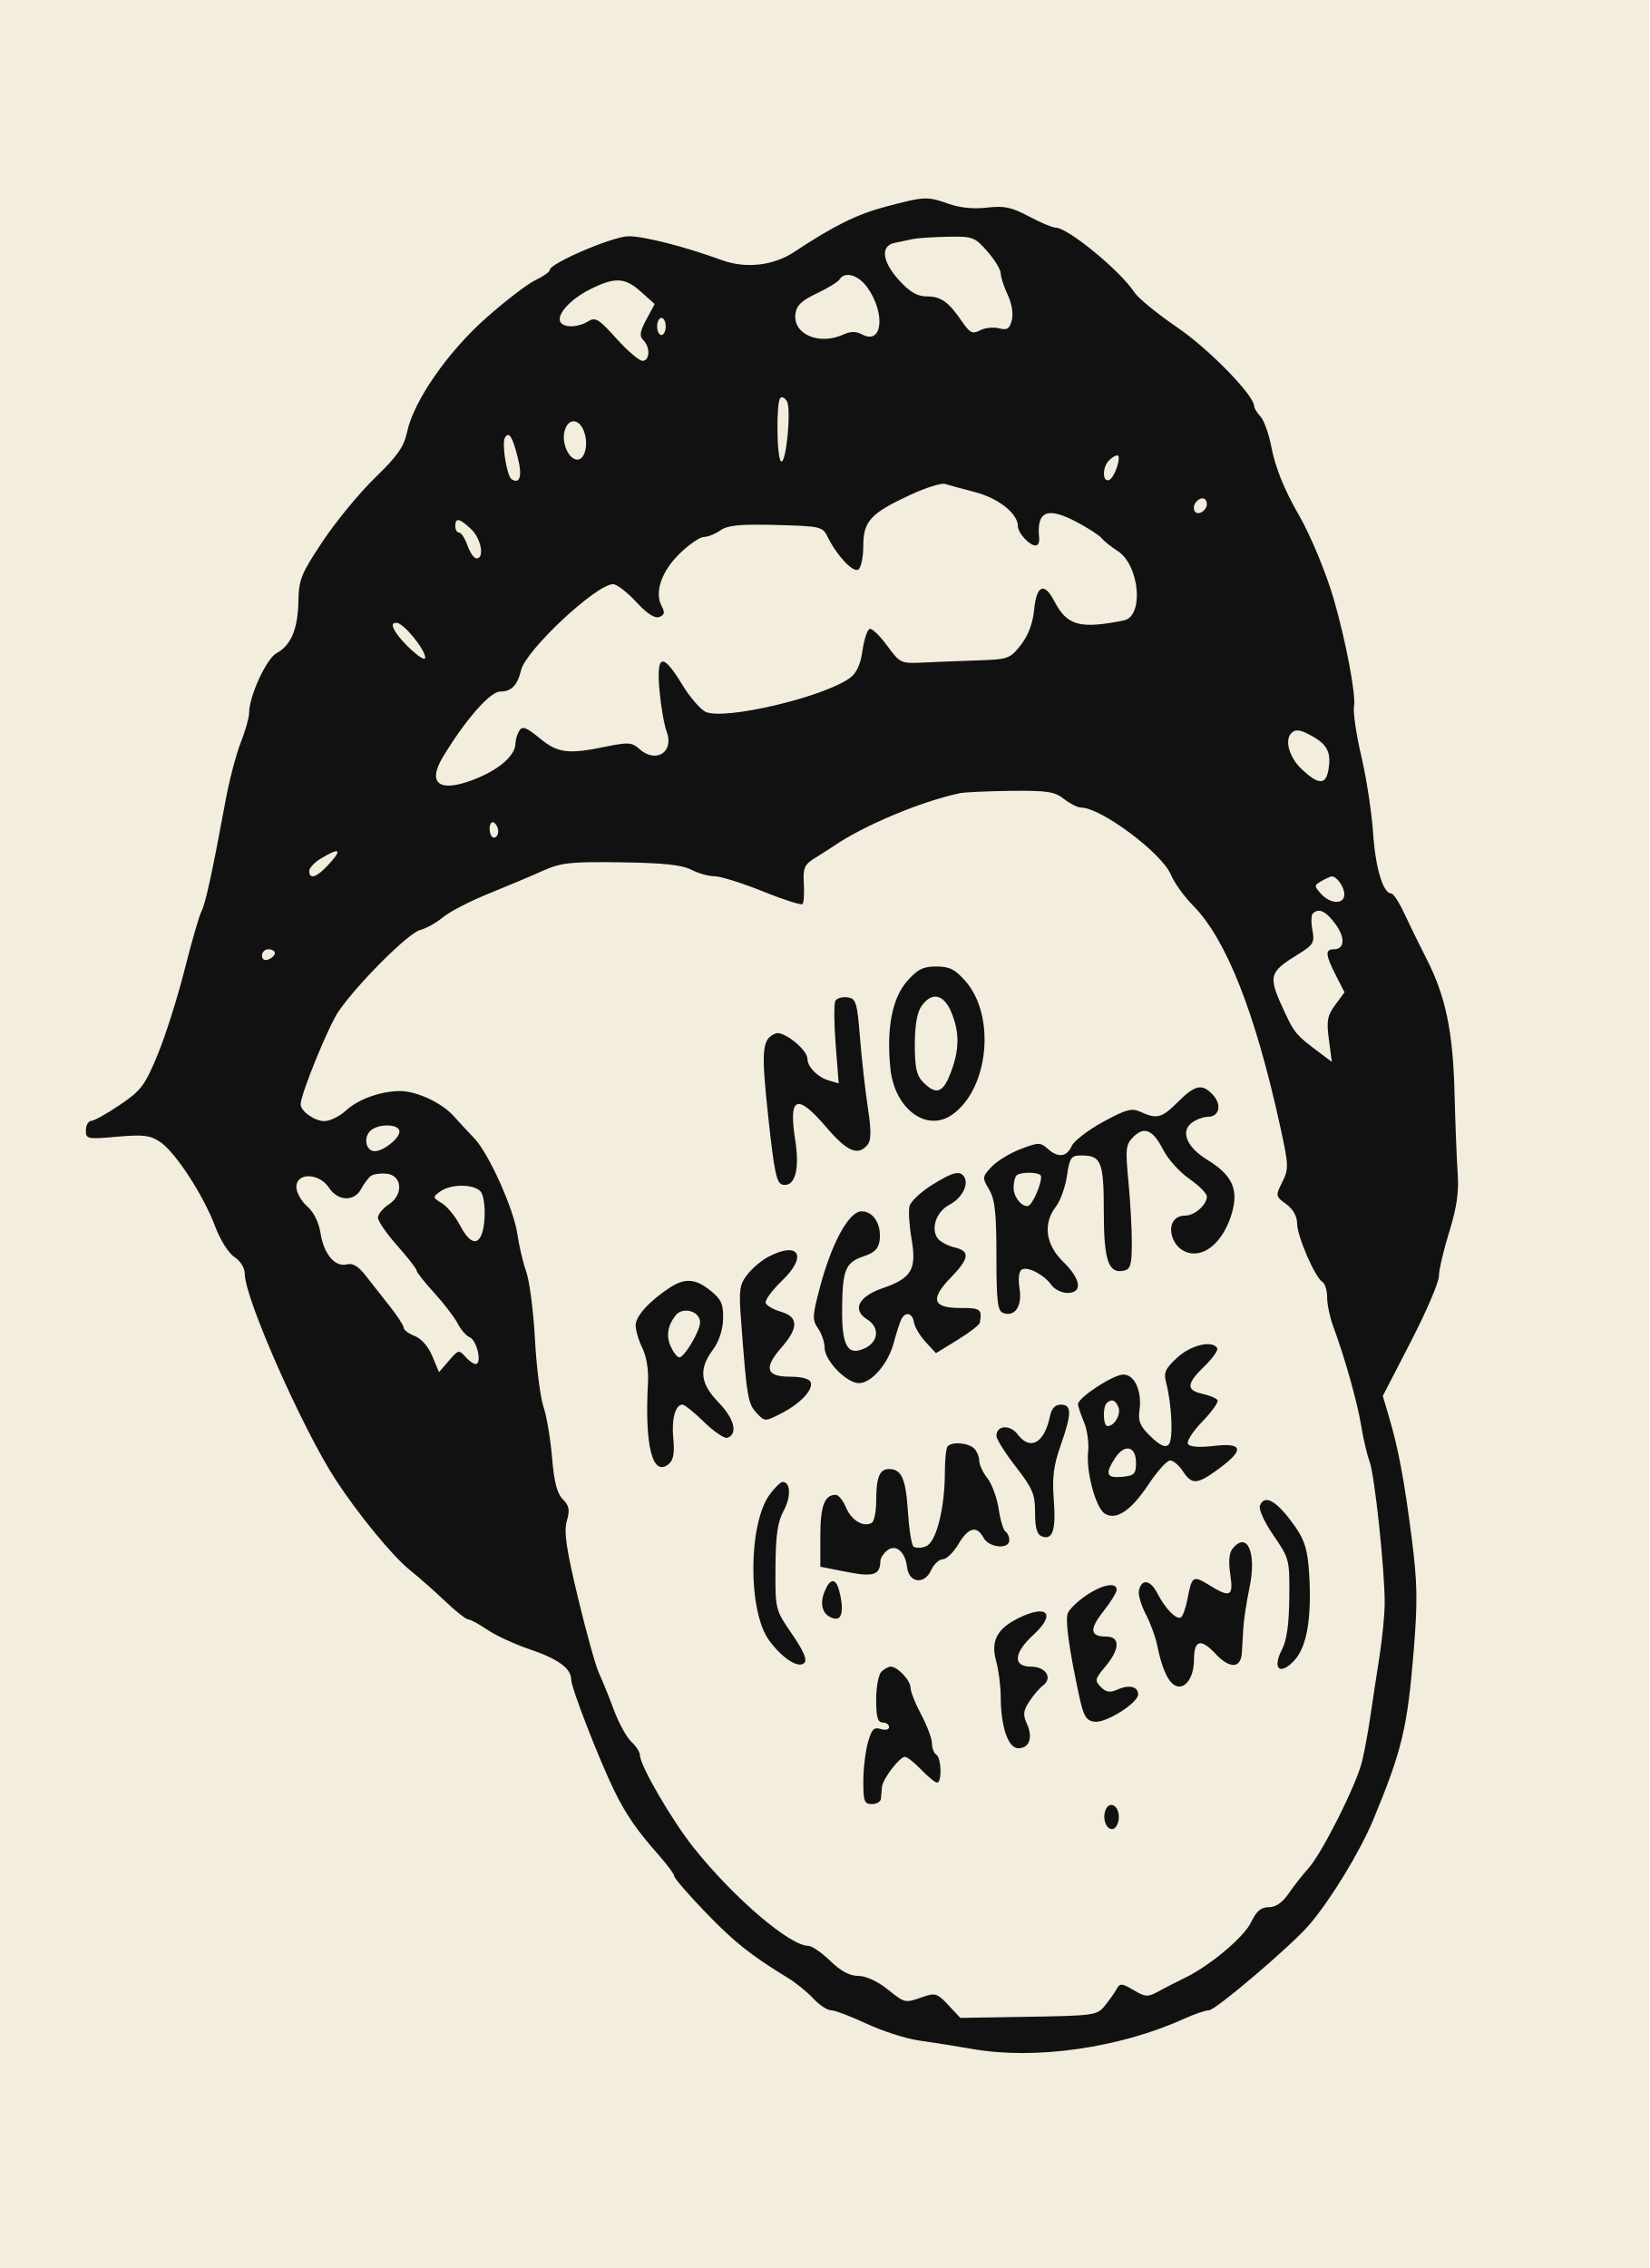
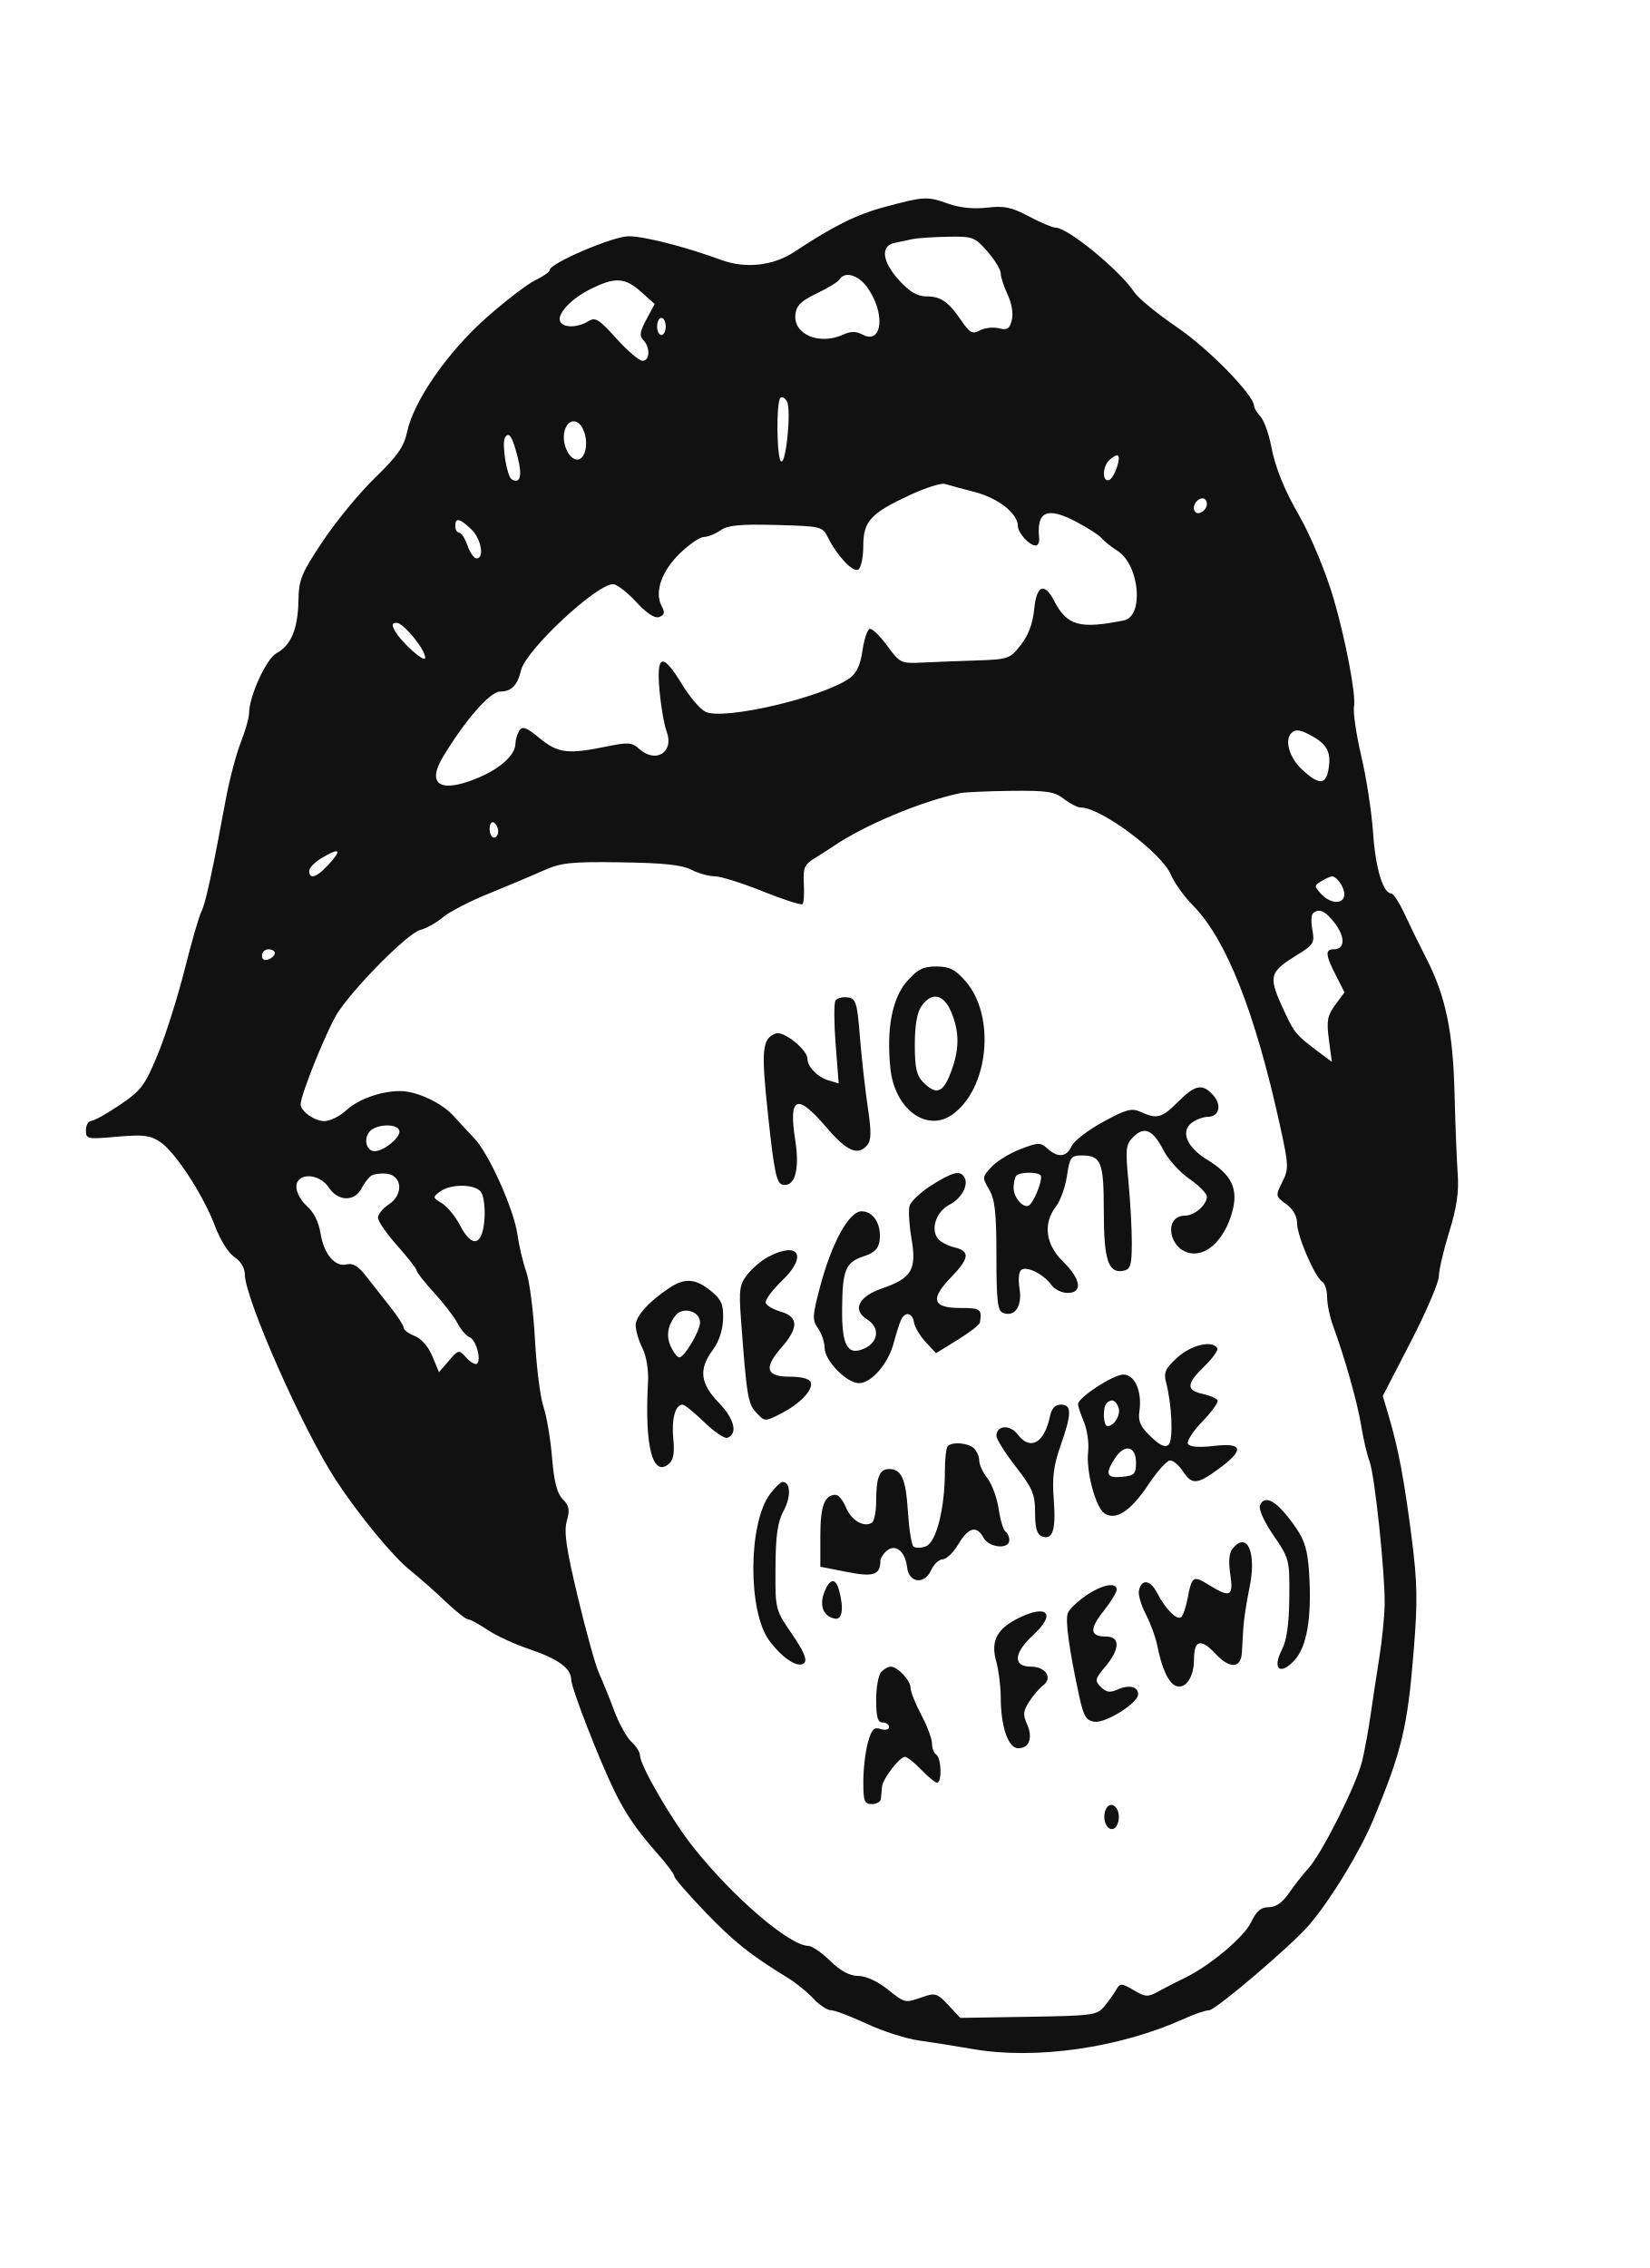
<svg xmlns="http://www.w3.org/2000/svg" viewBox="0 0 384 528" role="img">
-   <rect width="384" height="528" fill="#f2eddc" />
  <path d="M 206.240 48.106 C 199.542 49.882, 194.073 52.587, 184.960 58.632 C 180.081 61.869, 173.625 62.595, 168 60.539 C 159.463 57.419, 150.015 55, 146.368 55 C 142.740 55, 128 61.302, 128 62.852 C 128 63.280, 126.491 64.349, 124.646 65.229 C 122.801 66.109, 117.643 70.065, 113.183 74.020 C 104.183 82.002, 96.324 93.344, 94.782 100.573 C 94.048 104.016, 92.525 106.192, 87.345 111.201 C 83.762 114.665, 78.299 121.293, 75.204 125.929 C 70.125 133.538, 69.568 134.901, 69.480 139.929 C 69.368 146.399, 67.750 150.261, 64.400 152.053 C 62.021 153.327, 58 162.088, 58 166 C 58 167.059, 57.122 170.153, 56.049 172.876 C 54.976 175.598, 53.406 181.577, 52.560 186.163 C 49.471 202.902, 47.829 210.451, 46.899 212.189 C 46.376 213.166, 44.614 219.261, 42.984 225.733 C 41.354 232.205, 38.535 241.099, 36.719 245.497 C 33.749 252.691, 32.869 253.865, 27.959 257.193 C 24.956 259.227, 21.938 260.916, 21.250 260.946 C 20.563 260.976, 20 261.962, 20 263.138 C 20 265.184, 20.310 265.248, 27.250 264.633 C 33.328 264.095, 34.948 264.288, 37.271 265.829 C 40.803 268.173, 47.376 278.258, 50.079 285.481 C 51.268 288.659, 53.208 291.746, 54.584 292.647 C 56.030 293.594, 57 295.195, 57 296.634 C 57 302.243, 70.491 332.765, 78.157 344.500 C 83.449 352.600, 91.486 362.375, 95.464 365.548 C 97.499 367.171, 101.174 370.412, 103.629 372.750 C 106.084 375.087, 108.502 377, 109.002 377 C 109.502 377, 111.510 378.085, 113.464 379.411 C 115.418 380.737, 119.784 382.757, 123.166 383.899 C 129.953 386.191, 133 388.406, 133 391.049 C 133 392.938, 139.537 409.772, 143.061 416.958 C 145.739 422.417, 148.353 426.207, 153.250 431.728 C 155.312 434.053, 157 436.335, 157 436.800 C 157 437.264, 160.262 441.032, 164.250 445.174 C 170.936 452.117, 174.670 455.089, 183.554 460.537 C 185.381 461.657, 188.007 463.794, 189.390 465.287 C 190.773 466.779, 192.620 468, 193.494 468 C 194.368 468, 198.102 469.412, 201.792 471.138 C 205.481 472.863, 210.975 474.621, 214 475.044 C 217.025 475.467, 222.650 476.361, 226.500 477.030 C 241.169 479.580, 260.743 476.764, 275.777 469.941 C 278.129 468.874, 280.708 468, 281.508 468 C 283.009 468, 300.730 452.900, 304.783 448.166 C 309.862 442.237, 316.673 431.049, 319.801 423.500 C 326.416 407.538, 327.701 402.170, 329.138 384.500 C 330.096 372.710, 330.024 368.527, 328.679 358 C 326.956 344.521, 325.584 337.226, 323.366 329.744 L 321.956 324.989 328.478 312.355 C 332.065 305.406, 335.007 298.546, 335.015 297.110 C 335.023 295.675, 336.107 291.035, 337.422 286.800 C 339.164 281.192, 339.702 277.523, 339.402 273.300 C 339.175 270.110, 338.842 261.650, 338.662 254.500 C 338.299 240.055, 336.583 231.867, 332.079 223.093 C 330.500 220.017, 328.221 215.363, 327.015 212.750 C 325.809 210.137, 324.423 208, 323.936 208 C 322.022 208, 320.250 202.094, 319.695 193.866 C 319.375 189.117, 318.142 181.095, 316.955 176.038 C 315.768 170.981, 315.004 165.758, 315.258 164.430 C 315.751 161.849, 313.359 149.198, 310.533 139.447 C 308.794 133.446, 305.129 124.607, 302.470 120 C 299.003 113.994, 296.911 108.804, 295.981 103.902 C 295.432 101.007, 294.312 97.897, 293.492 96.991 C 292.671 96.084, 292 94.987, 292 94.552 C 292 92.034, 281.466 81.245, 274.113 76.230 C 269.500 73.085, 265 69.403, 264.113 68.047 C 260.821 63.019, 248.625 53, 245.795 53 C 245.074 53, 242.271 51.822, 239.565 50.382 C 235.509 48.222, 233.800 47.864, 229.818 48.335 C 226.754 48.698, 223.482 48.376, 220.868 47.454 C 215.837 45.678, 215.312 45.702, 206.240 48.106 M 212.500 55.655 C 211.400 55.888, 209.488 56.294, 208.250 56.558 C 204.920 57.268, 205.398 60.952, 209.385 65.305 C 211.809 67.951, 213.600 69, 215.694 69 C 219.071 69, 220.814 70.219, 223.912 74.749 C 225.819 77.536, 226.423 77.844, 228.161 76.914 C 229.275 76.318, 231.259 76.099, 232.571 76.428 C 234.521 76.918, 235.070 76.568, 235.588 74.506 C 235.963 73.011, 235.565 70.604, 234.610 68.591 C 233.725 66.725, 233 64.494, 233 63.634 C 233 62.773, 231.603 60.479, 229.896 58.535 C 226.945 55.173, 226.491 55.006, 220.646 55.116 C 217.266 55.180, 213.600 55.422, 212.500 55.655 M 195.467 65.053 C 195.109 65.633, 192.720 67.099, 190.158 68.312 C 186.566 70.013, 185.430 71.123, 185.193 73.162 C 184.649 77.843, 190.750 80.438, 196.326 77.897 C 198.068 77.103, 199.314 77.098, 200.769 77.876 C 205.451 80.382, 206.244 72.960, 201.940 66.916 C 199.859 63.993, 196.686 63.080, 195.467 65.053 M 137.235 67.434 C 132.700 69.734, 129.481 73.351, 130.501 75.002 C 131.340 76.359, 134.611 76.260, 136.937 74.807 C 138.615 73.760, 139.417 74.248, 143.516 78.807 C 146.084 81.663, 148.819 84, 149.593 84 C 151.321 84, 151.445 80.845, 149.782 79.182 C 148.825 78.225, 148.979 77.195, 150.500 74.371 L 152.435 70.778 149.202 67.889 C 145.450 64.537, 143.123 64.449, 137.235 67.434 M 153 76 C 153 77.100, 153.450 78, 154 78 C 154.550 78, 155 77.100, 155 76 C 155 74.900, 154.550 74, 154 74 C 153.450 74, 153 74.900, 153 76 M 181.695 92.639 C 180.689 93.645, 180.840 106.783, 181.864 107.416 C 183.033 108.138, 184.281 95.324, 183.226 93.439 C 182.766 92.617, 182.077 92.257, 181.695 92.639 M 131.434 100.407 C 130.734 103.197, 132.455 107, 134.419 107 C 136.231 107, 137.082 103.347, 135.959 100.393 C 134.785 97.306, 132.210 97.314, 131.434 100.407 M 117.579 101.873 C 116.771 103.180, 118.003 110.884, 119.131 111.581 C 121.077 112.784, 121.643 110.813, 120.569 106.580 C 119.308 101.615, 118.512 100.362, 117.579 101.873 M 258.200 107.200 C 256.644 108.756, 256.641 112.286, 258.195 111.768 C 259.500 111.333, 261.274 106, 260.114 106 C 259.721 106, 258.860 106.540, 258.200 107.200 M 212 115.181 C 202.689 119.489, 201 121.322, 201 127.115 C 201 129.737, 200.476 132.206, 199.834 132.602 C 198.605 133.362, 194.850 129.356, 192.707 125 C 191.524 122.594, 191.073 122.489, 180.707 122.216 C 172.297 121.994, 169.455 122.268, 167.745 123.466 C 166.541 124.310, 164.809 125, 163.898 125 C 162.987 125, 160.457 126.732, 158.276 128.848 C 154.027 132.972, 152.333 137.884, 154.052 141.097 C 154.854 142.595, 154.730 143.166, 153.503 143.637 C 152.454 144.040, 150.632 142.851, 148.113 140.123 C 146.020 137.855, 143.604 136, 142.743 136 C 138.854 136, 122.476 151.299, 121.332 156 C 120.458 159.593, 119.080 161, 116.436 161 C 114.113 161, 108.363 167.565, 103.177 176.137 C 99.152 182.789, 102.645 184.796, 111.579 180.966 C 116.662 178.787, 119.991 175.683, 120.015 173.097 C 120.024 172.219, 120.430 170.869, 120.919 170.097 C 121.634 168.968, 122.550 169.308, 125.631 171.847 C 129.881 175.350, 132.240 175.648, 141.149 173.808 C 146.231 172.759, 147.142 172.818, 148.788 174.308 C 152.715 177.862, 157.046 175.122, 155.201 170.251 C 154.628 168.738, 153.886 164.463, 153.552 160.750 C 152.785 152.230, 154.267 151.838, 158.823 159.355 C 160.608 162.300, 163.076 165.169, 164.309 165.731 C 168.677 167.721, 191.615 162.338, 197.850 157.859 C 199.436 156.719, 200.344 154.757, 200.818 151.442 C 201.194 148.815, 201.951 146.546, 202.500 146.399 C 203.050 146.252, 204.874 148.015, 206.553 150.316 C 209.490 154.341, 209.795 154.491, 214.553 154.258 C 217.274 154.125, 223 153.900, 227.277 153.758 C 234.789 153.509, 235.145 153.385, 237.685 150.142 C 239.428 147.916, 240.473 145.134, 240.784 141.892 C 241.330 136.215, 243.150 135.456, 245.469 139.939 C 248.432 145.669, 251.417 146.498, 261.670 144.438 C 266.409 143.486, 265.331 131.536, 260.211 128.261 C 258.720 127.308, 257.050 125.973, 256.500 125.295 C 255.950 124.617, 253.312 122.910, 250.638 121.500 C 243.811 117.902, 241.310 118.981, 241.948 125.250 C 242.046 126.213, 241.680 127, 241.134 127 C 239.679 127, 237 124.074, 237 122.484 C 237 119.573, 232.444 115.962, 227 114.560 C 223.975 113.780, 220.825 112.925, 220 112.658 C 219.175 112.392, 215.575 113.527, 212 115.181 M 278.667 116.667 C 277.382 117.951, 277.996 119.939, 279.500 119.362 C 280.325 119.045, 281 118.159, 281 117.393 C 281 115.923, 279.788 115.545, 278.667 116.667 M 106 122.500 C 106 123.325, 106.406 124, 106.902 124 C 107.398 124, 108.275 125.350, 108.850 127 C 109.425 128.650, 110.369 130, 110.948 130 C 112.883 130, 112.028 125.375, 109.686 123.174 C 106.964 120.618, 106 120.441, 106 122.500 M 91.879 146.750 C 93.356 149.474, 99 154.523, 99 153.120 C 99 151.181, 93.935 145, 92.346 145 C 91.302 145, 91.179 145.460, 91.879 146.750 M 300.667 170.667 C 299.025 172.308, 300.206 176.390, 303.106 179.099 C 306.945 182.686, 308.620 182.768, 309.264 179.400 C 310.005 175.522, 309.171 173.532, 306.024 171.674 C 302.960 169.863, 301.706 169.628, 300.667 170.667 M 223.500 184.657 C 214.382 186.593, 201.133 192.151, 194 197.031 C 193.175 197.595, 191.244 198.832, 189.708 199.779 C 187.282 201.275, 186.948 202.052, 187.157 205.717 C 187.290 208.037, 187.153 210.180, 186.854 210.479 C 186.555 210.779, 182.390 209.443, 177.599 207.512 C 172.808 205.580, 167.766 204, 166.394 204 C 165.023 204, 162.568 203.311, 160.938 202.468 C 158.775 201.349, 154.364 200.887, 144.581 200.754 C 132.744 200.592, 130.622 200.824, 126.343 202.744 C 123.679 203.939, 117.982 206.341, 113.682 208.080 C 109.383 209.820, 104.627 212.284, 103.115 213.557 C 101.603 214.829, 99.224 216.157, 97.828 216.507 C 95.075 217.198, 83.166 229.089, 78.782 235.525 C 76.452 238.945, 70 254.784, 70 257.082 C 70 258.701, 73.239 261, 75.520 261 C 76.827 261, 79.106 259.879, 80.584 258.510 C 83.394 255.905, 88.658 254.015, 93.128 254.006 C 96.986 253.997, 102.851 256.723, 105.608 259.804 C 106.934 261.287, 109.109 263.632, 110.442 265.015 C 113.798 268.500, 119.637 281.506, 120.463 287.333 C 120.839 289.992, 121.771 293.935, 122.534 296.096 C 123.296 298.256, 124.204 305.306, 124.552 311.762 C 124.900 318.218, 125.793 325.300, 126.536 327.500 C 127.280 329.700, 128.181 335.030, 128.538 339.344 C 129.008 345.014, 129.701 347.701, 131.040 349.040 C 132.539 350.539, 132.717 351.500, 131.974 354.089 C 131.258 356.586, 131.825 360.492, 134.557 371.894 C 136.482 379.927, 138.685 387.850, 139.453 389.500 C 140.221 391.150, 141.792 395.026, 142.945 398.114 C 144.098 401.202, 145.932 404.534, 147.021 405.519 C 148.109 406.504, 149 407.900, 149 408.622 C 149 410.995, 156.405 423.741, 161.500 430.138 C 170.757 441.761, 183.883 453, 188.200 453 C 189.021 453, 191.315 454.575, 193.297 456.500 C 195.741 458.874, 197.838 460, 199.813 460 C 201.543 460, 204.257 461.218, 206.500 463 C 210.796 466.414, 210.625 466.375, 214.856 464.900 C 217.744 463.894, 218.247 464.053, 220.801 466.787 L 223.590 469.773 239.482 469.515 C 254.681 469.269, 255.454 469.158, 257.226 466.969 C 258.246 465.710, 259.481 463.965, 259.973 463.090 C 260.780 461.652, 261.159 461.673, 263.931 463.305 C 266.722 464.950, 267.242 464.975, 269.748 463.591 C 271.262 462.756, 273.939 461.385, 275.697 460.545 C 281.600 457.725, 289.623 451.014, 291.303 447.492 C 292.535 444.907, 293.604 444, 295.416 444 C 297.054 444, 298.601 442.925, 300.093 440.750 C 301.319 438.962, 303.349 436.375, 304.604 435 C 307.792 431.507, 315.869 415.414, 317.151 410 C 317.738 407.525, 318.605 402.800, 319.079 399.500 C 319.553 396.200, 320.477 390.125, 321.133 386 C 321.789 381.875, 322.357 376.250, 322.395 373.500 C 322.497 366.226, 320.069 343.308, 318.866 340.178 C 318.299 338.705, 317.435 335.025, 316.945 332 C 316.064 326.550, 313.095 315.996, 310.399 308.730 C 309.629 306.656, 309 303.645, 309 302.039 C 309 300.432, 308.504 298.811, 307.897 298.436 C 306.166 297.367, 302.021 287.788, 302.010 284.833 C 302.004 283.138, 301.075 281.493, 299.460 280.317 C 296.973 278.505, 296.954 278.399, 298.558 275.184 C 300.103 272.088, 300.068 271.321, 297.951 261.701 C 292.198 235.557, 285.465 218.576, 277.773 210.809 C 275.723 208.740, 273.402 205.503, 272.614 203.618 C 270.509 198.582, 256.323 188, 251.675 188 C 250.902 188, 249.126 187.100, 247.727 186 C 245.548 184.286, 243.779 184.017, 235.342 184.116 C 229.929 184.180, 224.600 184.423, 223.500 184.657 M 114 192.941 C 114 194.073, 114.450 195, 115 195 C 115.550 195, 116 194.352, 116 193.559 C 116 192.766, 115.550 191.840, 115 191.500 C 114.450 191.160, 114 191.809, 114 192.941 M 74.752 199.841 C 73.240 200.754, 72.003 202.063, 72.002 202.750 C 71.998 205.096, 74.141 204.105, 77.405 200.250 C 79.617 197.638, 78.650 197.489, 74.752 199.841 M 307.677 205.121 C 305.947 206.127, 305.942 206.279, 307.582 208.091 C 309.792 210.532, 313 210.597, 313 208.200 C 313 206.484, 311.218 203.966, 310.050 204.030 C 309.748 204.047, 308.680 204.538, 307.677 205.121 M 305.655 212.678 C 305.282 213.052, 305.245 214.791, 305.574 216.544 C 306.110 219.398, 305.795 219.963, 302.559 221.963 C 295.244 226.484, 295.111 227.055, 299.285 236 C 301.373 240.474, 301.946 241.126, 307.298 245.118 L 310.096 247.205 309.410 242.034 C 308.828 237.643, 309.050 236.424, 310.886 233.940 L 313.048 231.015 311.024 227.048 C 308.600 222.296, 308.494 221, 310.531 221 C 313.114 221, 313.278 218.296, 310.893 215.069 C 308.675 212.069, 307.020 211.314, 305.655 212.678 M 61 222.469 C 61 223.363, 61.586 223.712, 62.500 223.362 C 63.325 223.045, 64 222.384, 64 221.893 C 64 221.402, 63.325 221, 62.500 221 C 61.675 221, 61 221.661, 61 222.469 M 211.182 228.445 C 207.718 232.391, 206.361 239.516, 207.314 248.751 C 208.283 258.143, 215.709 263.693, 221.695 259.501 C 230.203 253.542, 231.902 236.514, 224.797 228.421 C 222.368 225.656, 221.066 225, 218 225 C 214.929 225, 213.632 225.656, 211.182 228.445 M 194.521 232.966 C 194.154 233.560, 194.173 238.136, 194.564 243.134 L 195.275 252.222 192.888 251.510 C 190.345 250.752, 188 248.346, 188 246.496 C 188 244.385, 182.415 239.904, 180.635 240.587 C 177.400 241.828, 177.177 244.273, 178.871 259.990 C 180.276 273.038, 180.810 275.532, 182.259 275.811 C 185.083 276.355, 186.231 272.294, 185.168 265.517 C 183.547 255.182, 185.510 254.369, 192.456 262.500 C 197.218 268.074, 199.784 269.170, 201.952 266.557 C 202.865 265.457, 202.889 263.378, 202.052 257.807 C 201.448 253.788, 200.627 246.450, 200.227 241.500 C 199.566 233.314, 199.305 232.472, 197.344 232.193 C 196.159 232.024, 194.888 232.372, 194.521 232.966 M 214.557 234.223 C 213.520 235.703, 213 238.707, 213 243.223 C 213 248.667, 213.393 250.393, 215 252 C 218.005 255.005, 219.557 254.448, 221.364 249.717 C 223.402 244.382, 223.437 240.290, 221.487 235.622 C 219.723 231.401, 216.928 230.837, 214.557 234.223 M 274.300 256.500 C 270.510 260.290, 269.397 260.594, 265.617 258.872 C 263.487 257.901, 262.258 258.224, 256.820 261.189 C 253.344 263.084, 250.056 265.617, 249.513 266.817 C 248.344 269.403, 246.331 269.610, 243.885 267.396 C 242.257 265.922, 241.747 265.931, 237.629 267.504 C 235.163 268.446, 232.123 270.305, 230.873 271.635 C 228.678 273.972, 228.659 274.152, 230.300 276.931 C 231.658 279.230, 232 282.348, 232 292.436 C 232 302.785, 232.273 305.168, 233.513 305.643 C 236.264 306.699, 238.042 304.113, 237.385 300.009 C 237.023 297.742, 237.216 295.985, 237.872 295.579 C 239.233 294.738, 243.077 296.722, 244.807 299.159 C 245.525 300.171, 247.213 301, 248.557 301 C 252.159 301, 251.691 297.768, 247.500 293.697 C 243.428 289.742, 242.797 284.813, 245.859 280.885 C 246.882 279.573, 248.035 276.363, 248.421 273.750 C 249.062 269.410, 249.359 269, 251.861 269 C 256.408 269, 257 270.498, 257 282.009 C 257 293.346, 258.051 296.528, 261.566 295.837 C 263.217 295.513, 263.503 294.582, 263.523 289.479 C 263.535 286.190, 263.181 279.703, 262.737 275.063 C 262.004 267.409, 262.110 266.446, 263.881 264.674 C 266.435 262.121, 268.456 263.013, 270.879 267.763 C 271.962 269.886, 274.682 272.894, 276.924 274.447 C 279.166 276.001, 281 277.854, 281 278.565 C 281 280.475, 278.133 283, 275.964 283 C 270.680 283, 272.163 291.264, 277.542 291.796 C 281.336 292.171, 285.165 288.259, 286.867 282.268 C 288.409 276.842, 286.835 273.501, 281.091 270 C 276.283 267.070, 274.768 263.374, 277.544 261.344 C 278.555 260.605, 280.210 260, 281.223 260 C 283.865 260, 284.542 257.257, 282.466 254.963 C 279.956 252.189, 278.299 252.501, 274.300 256.500 M 86.011 263.487 C 84.577 265.215, 85.339 268, 87.246 268 C 89.276 268, 93 265.051, 93 263.443 C 93 261.503, 87.629 261.537, 86.011 263.487 M 86.400 273.741 C 85.795 274.158, 84.766 275.512, 84.115 276.750 C 82.504 279.809, 78.676 279.681, 76.592 276.500 C 74.327 273.043, 69 272.916, 69 276.320 C 69 277.595, 70.118 279.612, 71.485 280.800 C 73.038 282.150, 74.220 284.526, 74.637 287.133 C 75.416 292.006, 78.025 295.068, 80.784 294.346 C 82.120 293.997, 83.454 294.793, 85.108 296.928 C 86.424 298.626, 88.963 301.854, 90.750 304.102 C 92.537 306.350, 94 308.608, 94 309.119 C 94 309.631, 95.147 310.486, 96.548 311.018 C 98.075 311.599, 99.722 313.483, 100.656 315.719 L 102.215 319.451 104.508 316.786 C 106.754 314.174, 106.834 314.159, 108.534 316.037 C 109.487 317.091, 110.597 317.749, 111 317.500 C 112.180 316.771, 110.866 311.886, 109.331 311.297 C 108.558 311, 107.309 309.564, 106.554 308.105 C 105.800 306.646, 103.342 303.438, 101.091 300.977 C 98.841 298.515, 97 296.178, 97 295.784 C 97 295.389, 94.975 292.787, 92.500 290 C 90.025 287.213, 88 284.284, 88 283.490 C 88 282.696, 89.148 281.294, 90.552 280.374 C 94.004 278.112, 93.656 273.620, 90 273.241 C 88.625 273.098, 87.005 273.323, 86.400 273.741 M 216.889 275.934 C 214.353 277.528, 212.048 279.709, 211.767 280.781 C 211.487 281.854, 211.696 285.279, 212.233 288.393 C 213.465 295.543, 212.280 297.563, 205.481 299.906 C 199.834 301.852, 198.331 304.941, 201.937 307.193 C 204.891 309.037, 204.565 312.421, 201.291 313.913 C 197.318 315.723, 195.983 313.331, 196.070 304.559 C 196.160 295.594, 196.866 293.891, 201.079 292.480 C 203.652 291.618, 204.577 290.685, 204.812 288.717 C 205.251 285.023, 203.359 282, 200.607 282 C 197.658 282, 193.627 289.370, 190.875 299.795 C 189.134 306.387, 189.096 307.299, 190.475 309.267 C 191.314 310.465, 192 312.505, 192 313.799 C 192 316.733, 197.120 322, 199.971 322 C 202.909 322, 206.797 317.503, 208.098 312.598 C 208.696 310.344, 209.481 307.903, 209.843 307.173 C 210.805 305.230, 212.453 305.622, 212.809 307.878 C 212.979 308.954, 214.200 311.003, 215.523 312.430 L 217.928 315.026 222.964 311.927 C 225.734 310.223, 228.067 308.417, 228.150 307.914 C 228.669 304.754, 228.324 304.500, 223.525 304.500 C 217.112 304.500, 216.507 302.439, 221.431 297.368 C 225.716 292.956, 225.916 291.251, 222.250 290.399 C 220.738 290.048, 219 289.139, 218.389 288.379 C 216.600 286.155, 217.980 282.062, 221.053 280.473 C 223.924 278.988, 225.620 275.812, 224.506 274.009 C 223.515 272.407, 221.824 272.834, 216.889 275.934 M 236.667 273.667 C 236.300 274.033, 236 275.328, 236 276.544 C 236 279.084, 238.690 281.782, 239.852 280.408 C 241.267 278.735, 242.873 274.206, 242.266 273.600 C 241.456 272.790, 237.496 272.837, 236.667 273.667 M 102.503 277.374 C 100.687 278.702, 100.701 278.795, 102.895 280.124 C 104.144 280.881, 106.053 283.216, 107.136 285.313 C 109.934 290.732, 112.402 290.014, 112.808 283.663 C 112.980 280.969, 112.596 278.218, 111.936 277.422 C 110.432 275.611, 104.953 275.583, 102.503 277.374 M 178.798 292.638 C 177.311 293.422, 175.162 295.250, 174.021 296.700 C 172.198 299.017, 172.015 300.255, 172.509 306.918 C 173.860 325.138, 174.125 326.757, 176.106 328.884 C 178.066 330.987, 178.102 330.989, 181.789 329.107 C 186.278 326.816, 189.364 323.586, 188.763 321.808 C 188.489 320.997, 186.656 320.500, 183.936 320.500 C 178.345 320.500, 177.754 318.488, 181.945 313.715 C 185.967 309.135, 185.931 306.556, 181.828 305.380 C 180.084 304.879, 178.485 303.954, 178.275 303.324 C 178.064 302.693, 179.776 300.367, 182.079 298.155 C 188.110 292.359, 186.013 288.832, 178.798 292.638 M 156 299.739 C 151.192 302.883, 148 306.392, 148 308.533 C 148 309.721, 148.707 312.111, 149.572 313.843 C 150.505 315.715, 151.036 318.924, 150.879 321.747 C 150.051 336.616, 151.916 343.975, 155.713 340.823 C 156.795 339.926, 157.088 338.267, 156.763 334.886 C 156.325 330.327, 157.239 327, 158.929 327 C 159.385 327, 161.642 328.828, 163.944 331.062 C 166.246 333.296, 168.663 334.948, 169.315 334.733 C 171.864 333.895, 171.015 330.322, 167.377 326.576 C 163.006 322.076, 162.626 318.777, 165.959 314.269 C 167.400 312.320, 168.292 309.640, 168.360 307.058 C 168.449 303.639, 167.966 302.538, 165.484 300.510 C 162.009 297.671, 159.479 297.465, 156 299.739 M 157.278 306.250 C 155.421 308.649, 155.062 311.042, 156.187 313.512 C 156.811 314.880, 157.705 316, 158.175 316 C 159.358 316, 162.992 309.863, 162.996 307.857 C 163.002 305.235, 158.945 304.095, 157.278 306.250 M 274.114 316.043 C 271.336 318.581, 270.901 319.534, 271.493 321.793 C 272.867 327.030, 273.211 335.189, 272.105 336.295 C 271.316 337.084, 270.159 336.571, 267.933 334.443 C 265.504 332.122, 264.946 330.867, 265.290 328.505 C 265.954 323.937, 264.224 320, 261.552 320 C 259.205 320, 251 325.359, 251 326.891 C 251 327.375, 251.622 329.249, 252.382 331.057 C 253.142 332.864, 253.578 335.953, 253.351 337.922 C 252.823 342.505, 255.106 351.033, 257.217 352.365 C 259.860 354.032, 263.322 351.729, 267.394 345.594 C 269.436 342.517, 271.706 340, 272.438 340 C 273.171 340, 274.507 341.125, 275.408 342.500 C 277.528 345.735, 278.720 345.651, 283.803 341.913 C 289.794 337.508, 289.421 335.816, 282.634 336.613 C 279.201 337.017, 277.027 336.853, 276.599 336.160 C 276.230 335.564, 277.741 333.209, 279.955 330.927 C 282.169 328.645, 283.755 326.413, 283.479 325.966 C 283.203 325.519, 281.632 324.858, 279.989 324.497 C 276.108 323.645, 276.218 322.151, 280.461 318.038 C 282.365 316.193, 283.688 314.304, 283.402 313.842 C 282.234 311.951, 277.318 313.116, 274.114 316.043 M 257.667 326.667 C 256.684 327.650, 256.856 332, 257.878 332 C 259.472 332, 261.046 329.282, 260.410 327.627 C 259.750 325.907, 258.770 325.564, 257.667 326.667 M 244.459 329.750 C 243.150 335.974, 239.873 337.809, 236.962 333.949 C 235.165 331.568, 232 331.788, 232 334.294 C 232 335.040, 234.025 338.258, 236.500 341.446 C 240.436 346.514, 241 347.856, 241 352.152 C 241 355.732, 241.434 357.229, 242.601 357.677 C 245.107 358.639, 245.894 356.169, 245.345 349.061 C 244.955 344.004, 245.316 341.146, 246.919 336.593 C 249.556 329.108, 249.578 327, 247.019 327 C 245.665 327, 244.855 327.870, 244.459 329.750 M 220.667 336.667 C 220.300 337.033, 220 339.658, 220 342.500 C 220 351.133, 218.003 359.059, 215.594 359.985 C 214.442 360.429, 213.130 360.446, 212.678 360.024 C 212.226 359.602, 211.649 355.964, 211.395 351.941 C 210.911 344.254, 209.911 342, 206.985 342 C 204.773 342, 204 343.949, 204 349.523 C 204 351.920, 203.546 354.163, 202.991 354.506 C 201.121 355.661, 198.224 353.954, 196.986 350.967 C 196.310 349.335, 195.227 348, 194.579 348 C 191.972 348, 191 350.600, 191 357.570 L 191 364.740 197.143 365.948 C 203.409 367.181, 204.940 366.679, 204.985 363.372 C 204.993 362.752, 205.675 361.685, 206.500 361 C 208.504 359.337, 210.770 361.185, 211.191 364.823 C 211.620 368.541, 215.221 369.005, 216.797 365.546 C 217.435 364.146, 218.657 363, 219.512 363 C 220.368 363, 221.997 361.425, 223.133 359.500 C 225.461 355.554, 227.423 355.053, 229 358 C 230.250 360.337, 235 360.779, 235 358.559 C 235 357.766, 234.602 356.872, 234.115 356.571 C 233.629 356.271, 232.912 353.899, 232.523 351.302 C 232.133 348.705, 230.956 345.488, 229.907 344.155 C 228.858 342.821, 228 340.981, 228 340.065 C 228 339.149, 227.460 337.860, 226.800 337.200 C 225.506 335.906, 221.753 335.580, 220.667 336.667 M 259.645 339.419 C 257.209 343.136, 257.586 344.167, 261.250 343.813 C 264.121 343.537, 264.500 343.152, 264.500 340.514 C 264.500 336.648, 261.852 336.051, 259.645 339.419 M 179.236 347.895 C 174.192 354.718, 174.105 375.166, 179.092 381.911 C 182.213 386.132, 185.905 388.495, 187.261 387.139 C 187.990 386.410, 187.122 384.369, 184.404 380.413 C 180.502 374.737, 180.500 374.729, 180.558 364.931 C 180.603 357.381, 181.041 354.339, 182.465 351.695 C 184.209 348.456, 184.082 345, 182.219 345 C 181.756 345, 180.413 346.303, 179.236 347.895 M 293.356 350.514 C 293.026 351.376, 294.390 354.371, 296.525 357.472 C 300.201 362.809, 300.273 363.094, 300.190 371.906 C 300.131 378.138, 299.603 381.868, 298.468 384.063 C 296.151 388.543, 298.027 390.153, 301.367 386.550 C 304.301 383.383, 305.450 376.611, 304.808 366.263 C 304.480 360.987, 303.796 358.645, 301.694 355.610 C 297.475 349.519, 294.448 347.669, 293.356 350.514 M 287.008 360.491 C 286.179 361.489, 285.994 363.473, 286.446 366.491 C 287.226 371.692, 286.466 372.069, 281.447 368.967 C 277.788 366.706, 277.483 366.909, 276.477 372.269 C 276.090 374.333, 275.411 376.246, 274.967 376.520 C 273.906 377.176, 271.332 374.543, 269.418 370.841 C 267.803 367.719, 265.728 367.489, 265.169 370.372 C 264.987 371.310, 265.718 373.765, 266.794 375.828 C 267.869 377.892, 269.058 381.137, 269.437 383.040 C 270.527 388.519, 272.050 391.805, 273.815 392.483 C 276.013 393.326, 278 390.422, 278 386.368 C 278 381.770, 279.588 381.348, 283.029 385.031 C 286.316 388.550, 288.912 388.444, 289.145 384.781 C 289.225 383.527, 289.380 380.925, 289.489 379 C 289.599 377.075, 290.246 372.835, 290.927 369.579 C 292.618 361.491, 290.415 356.385, 287.008 360.491 M 191.897 370.750 C 190.719 373.826, 191.723 376.305, 194.357 376.823 C 196.108 377.168, 196.515 374.524, 195.370 370.250 C 194.557 367.216, 193.174 367.415, 191.897 370.750 M 252.858 371.450 C 250.875 372.798, 248.964 374.652, 248.612 375.570 C 247.983 377.208, 248.937 384.085, 251.306 395 C 252.299 399.573, 252.893 400.556, 254.831 400.830 C 257.451 401.201, 265 396.463, 265 394.447 C 265 392.626, 262.883 392.132, 260.213 393.329 C 258.445 394.122, 257.561 393.990, 256.317 392.745 C 254.838 391.266, 254.922 390.882, 257.354 387.991 C 260.773 383.928, 260.859 381, 257.559 381 C 253.769 381, 253.589 379.307, 256.930 375.088 C 258.619 372.956, 260 370.714, 260 370.106 C 260 368.242, 256.653 368.872, 252.858 371.450 M 237.164 376.689 C 232.132 379.169, 230.635 382.024, 231.927 386.677 C 232.511 388.780, 232.994 392.525, 233 395 C 233.017 401.976, 234.725 407, 237.078 407 C 239.674 407, 240.556 404.515, 239.097 401.313 C 238.141 399.216, 238.239 398.281, 239.640 396.127 C 240.580 394.682, 242.019 393.003, 242.837 392.395 C 245.189 390.647, 243.499 388, 240.031 388 C 235.752 388, 236.010 384.805, 240.633 380.569 C 245.948 375.701, 243.875 373.383, 237.164 376.689 M 205.200 389.200 C 204.540 389.860, 204 392.785, 204 395.700 C 204 399.744, 204.355 401, 205.500 401 C 206.325 401, 207 401.480, 207 402.067 C 207 402.669, 206.153 402.866, 205.060 402.519 C 203.470 402.015, 202.930 402.589, 202.066 405.702 C 201.486 407.791, 201.009 411.863, 201.006 414.750 C 201.001 419.335, 201.253 420, 203 420 C 204.100 420, 205.048 419.438, 205.106 418.750 C 205.165 418.063, 205.277 416.818, 205.356 415.984 C 205.534 414.114, 209.451 409, 210.707 409 C 211.212 409, 212.919 410.350, 214.500 412 C 216.081 413.650, 217.740 415, 218.187 415 C 219.357 415, 219.191 409.236, 218 408.500 C 217.450 408.160, 217 406.988, 217 405.895 C 217 404.802, 215.875 401.795, 214.500 399.212 C 213.125 396.629, 212 393.795, 212 392.913 C 212 391.201, 208.984 388, 207.371 388 C 206.837 388, 205.860 388.540, 205.200 389.200 M 257.394 421.417 C 256.566 423.574, 257.717 426.261, 259.251 425.750 C 259.938 425.521, 260.500 424.283, 260.500 423 C 260.500 420.259, 258.273 419.124, 257.394 421.417" stroke="none" fill="#111111" fill-rule="evenodd" />
</svg>
